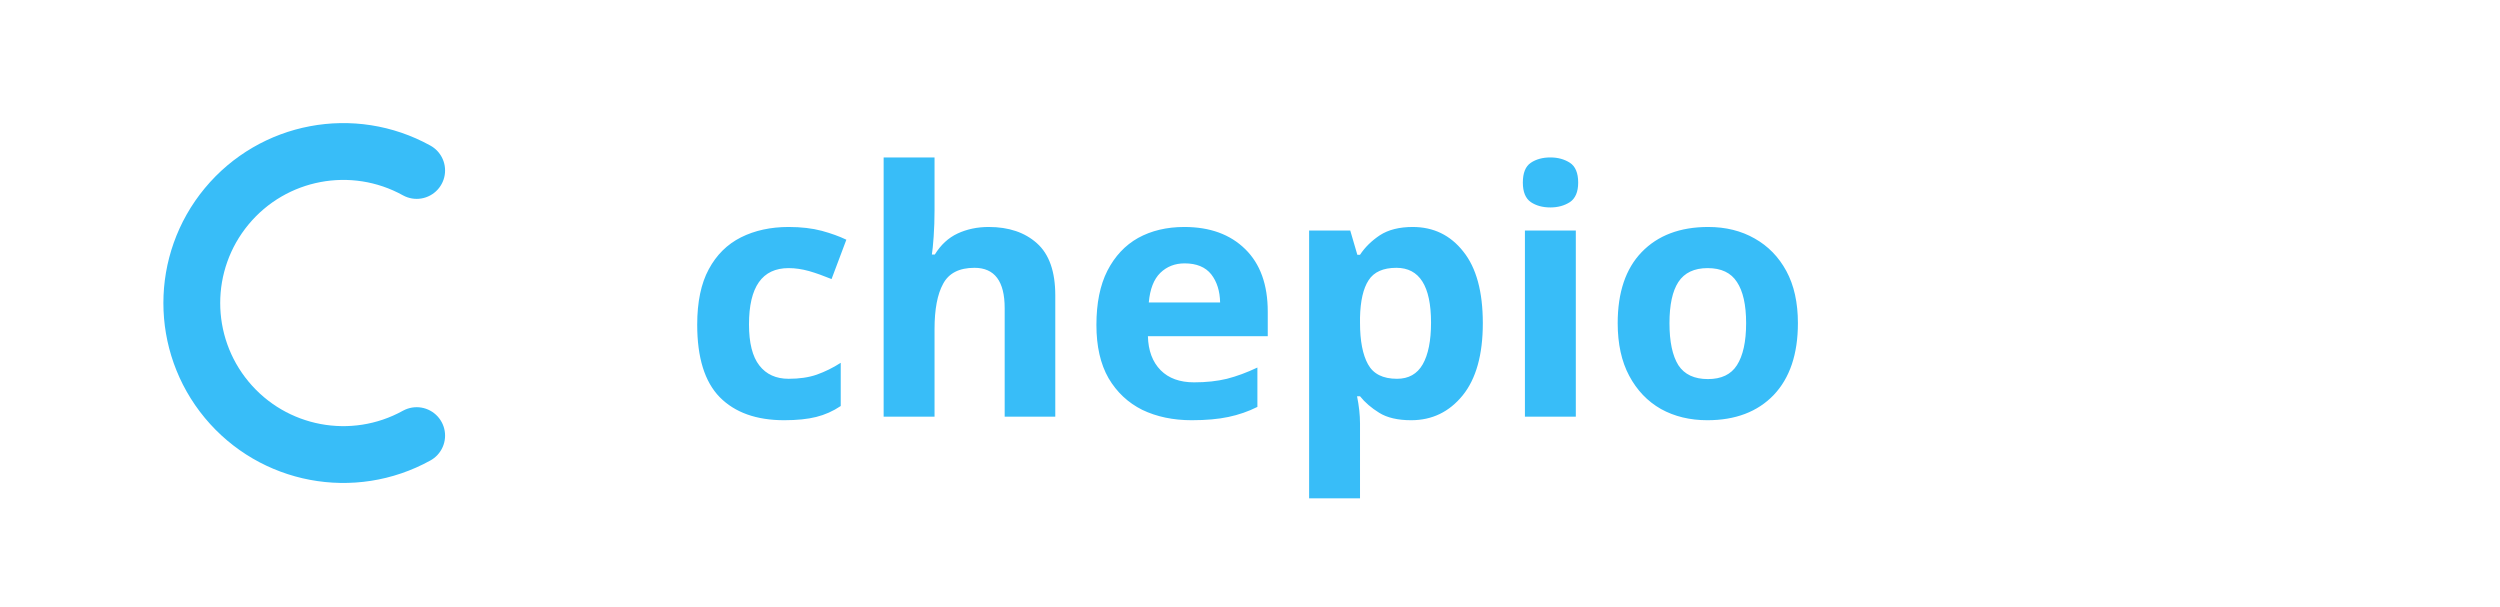
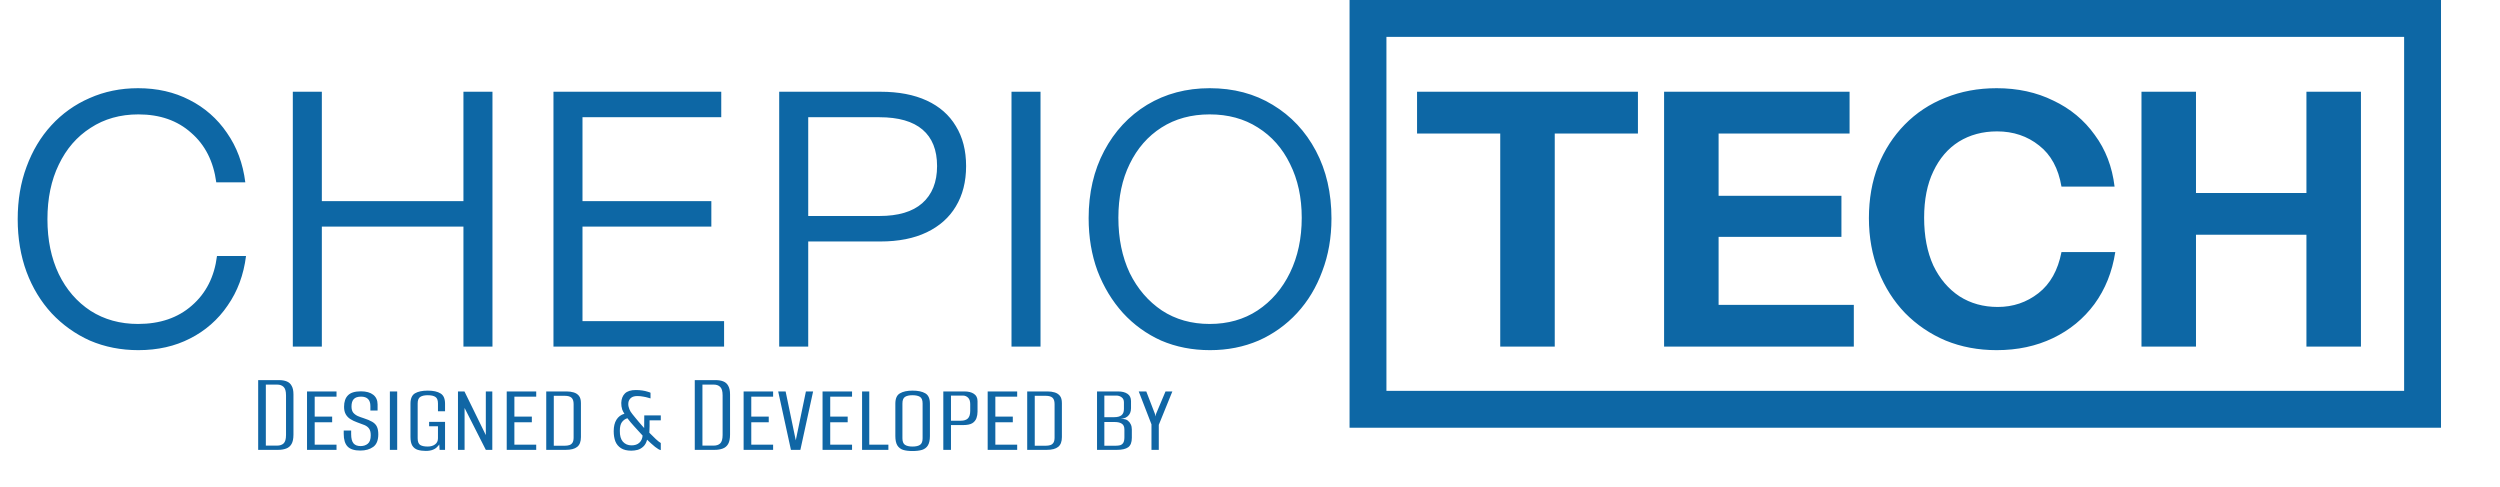
- <svg xmlns="http://www.w3.org/2000/svg" viewBox="0 0 132 32" role="img" aria-label="chepio.tech">
-   <g fill="none" stroke="#38bdf8" stroke-width="3">
-     <path d="M22 9a8 8 0 1 0 0 14" stroke-linecap="round" />
-   </g>
-   <text x="36" y="22" font-family="ui-sans-serif, system-ui, sans-serif" font-size="18" font-weight="600" fill="#38bdf8">chepio</text>
+ <svg xmlns="http://www.w3.org/2000/svg" width="339" height="66" fill="none" viewBox="0 0 339 66">
+   <path fill="#1066a5" d="M35.008 61v-9.456h2.832q.608 0 1.04.176.449.176.672.608.24.415.24 1.152v5.456q0 .816-.256 1.264-.255.448-.736.624-.465.176-1.088.176zm1.04-.576h1.536q.544 0 .864-.288.336-.305.336-1.152v-5.376q0-.848-.336-1.152-.32-.304-.864-.304h-1.536zm5.584.576v-7.92h4v.704h-2.96v2.704h2.368v.768h-2.368v3.04h2.96V61zm7.232.096q-1.2 0-1.728-.544t-.528-1.728v-.448h1.008v.496q0 .864.32 1.248.32.368.96.368.591 0 .976-.32.4-.32.4-1.152 0-.592-.224-.896-.209-.305-.624-.48a16 16 0 0 0-1.024-.384 4.4 4.4 0 0 1-.896-.432 1.84 1.84 0 0 1-.624-.656q-.224-.4-.224-1.008 0-1.024.528-1.552.528-.544 1.76-.544 1.071 0 1.664.464.591.465.592 1.312v.832h-.976v-.624q0-.623-.32-.944t-.944-.32q-.689 0-.992.336-.304.32-.304 1.008 0 .512.224.816.24.288.608.464.367.16.784.288.752.24 1.184.496.448.256.64.656t.192 1.04q0 1.215-.688 1.712-.688.495-1.744.496M52.867 61v-7.92h.992V61zm4.873.144q-.608 0-1.088-.144a1.33 1.33 0 0 1-.736-.56q-.256-.416-.256-1.2v-4.496q0-1.04.608-1.408.624-.368 1.744-.368t1.728.384q.608.368.608 1.392v1.024h-.96v-1.056q0-.655-.336-.88-.336-.24-1.056-.24-.672 0-1.024.24-.336.225-.336.88v4.72q0 .689.352.912.352.208 1.008.208.608 0 .992-.288.4-.289.4-.832V57.8h-1.2v-.592h2.16V61h-.736l-.048-.736a3 3 0 0 1-.128.176l-.128.128q-.208.256-.608.416-.384.16-.96.16M62.101 61v-7.92h.88L65.877 59v-5.92h.88V61h-.88l-2.88-5.68V61zm6.61 0v-7.92h4v.704h-2.96v2.704h2.367v.768H69.75v3.04h2.96V61zm5.359 0v-7.92h2.784q.495 0 .928.128.447.128.72.464t.272.992v4.608q0 .928-.512 1.328-.496.4-1.536.4zm1.024-.56h1.504q.32 0 .592-.08a.77.77 0 0 0 .432-.32q.16-.24.16-.704v-4.544q0-.607-.288-.864-.287-.255-.896-.256h-1.504zm10.509.672q-.864 0-1.392-.336a1.93 1.93 0 0 1-.769-.928q-.223-.592-.223-1.376 0-.96.368-1.552a1.8 1.8 0 0 1 1.087-.816 2.4 2.4 0 0 1-.303-.576 2.8 2.8 0 0 1-.128-.896q.03-.816.496-1.28.48-.465 1.471-.464.496 0 .897.064.415.064.704.16.287.08.4.144v.768a2 2 0 0 0-.337-.096 5 5 0 0 0-.64-.144 4 4 0 0 0-.8-.08q-.527 0-.816.208a1 1 0 0 0-.383.544 1.5 1.5 0 0 0 0 .688q.08.352.272.672.063.112.255.352.193.224.416.512l.48.576q.241.271.416.48.194.208.273.304l.016-1.712h2.24V57h-1.52v.768q0 .288-.016.496 0 .192-.016.416.463.48.88.864.415.384.672.528v.96q-.257-.031-.768-.432a17 17 0 0 1-1.088-.976q-.16.608-.513.928-.336.32-.767.448a3.4 3.4 0 0 1-.864.112m.032-.72q.671 0 1.055-.352.4-.367.448-.976a155 155 0 0 0-1.168-1.28 15 15 0 0 1-.895-1.072q-.465.144-.752.544-.273.384-.272 1.168-.017.975.415 1.472.45.496 1.169.496M94.21 61v-9.456h2.832q.608 0 1.04.176.448.176.672.608.24.415.24 1.152v5.456q0 .816-.256 1.264-.255.448-.736.624-.465.176-1.088.176zm1.04-.576h1.536q.544 0 .864-.288.336-.305.336-1.152v-5.376q0-.848-.336-1.152-.32-.304-.864-.304H95.25zm5.584.576v-7.92h4v.704h-2.96v2.704h2.368v.768h-2.368v3.04h2.96V61zm6.416 0-1.728-7.92h1.008l1.392 6.704h-.032l1.392-6.704h.976L108.531 61zm4.288 0v-7.92h4v.704h-2.96v2.704h2.368v.768h-2.368v3.04h2.96V61zm5.359 0v-7.92h.976v7.216h2.592V61zm6.832.16q-.768 0-1.28-.16a1.43 1.43 0 0 1-.784-.624q-.256-.449-.256-1.248v-4.4q0-1.04.624-1.392.624-.368 1.712-.368 1.104 0 1.728.368t.624 1.392v4.4q0 .816-.272 1.264-.256.431-.784.608-.528.16-1.312.16m0-.608q.704 0 1.04-.24t.336-.88v-4.72q0-.672-.352-.896t-1.024-.224q-.656 0-1.008.224t-.352.896v4.72q0 .64.336.88.352.24 1.024.24m4.184.448v-7.92h2.88q.783 0 1.264.32.496.32.496.992v1.44q0 .449-.144.864a1.34 1.34 0 0 1-.56.688q-.417.256-1.264.256h-1.632V61zm1.04-3.952h1.344q.623 0 .944-.304.32-.32.32-1.024v-.928q0-.576-.288-.864a.98.98 0 0 0-.72-.288h-1.6zM133.929 61v-7.92h4v.704h-2.96v2.704h2.368v.768h-2.368v3.04h2.96V61zm5.36 0v-7.92h2.784q.496 0 .928.128.447.128.72.464t.272.992v4.608q0 .928-.512 1.328-.496.4-1.536.4zm1.023-.56h1.505q.32 0 .592-.08a.77.77 0 0 0 .432-.32q.16-.24.16-.704v-4.544q0-.607-.288-.864-.288-.255-.896-.256h-1.505zm8.445.56v-7.92h2.864q.784 0 1.264.32t.48.992v.96q0 .735-.48 1.12a1.16 1.16 0 0 1-.528.256 6 6 0 0 1-.496.064v-.016q.32 0 .608.064a.93.93 0 0 1 .496.224q.24.192.368.48.144.288.144.688v1.136q0 .912-.496 1.28-.495.352-1.52.352zm.992-.56h1.536q.32 0 .592-.064a.76.76 0 0 0 .432-.32q.16-.255.16-.752v-1.056q0-.56-.336-.784-.335-.24-.992-.24h-1.392zm0-3.872h1.36q.624 0 .96-.256.336-.272.336-.848v-.896q0-.465-.304-.688a1.15 1.15 0 0 0-.736-.24h-1.616zM156.14 61v-3.456l-1.728-4.464h1.024l1.184 3.072.064.32.064-.32 1.296-3.072h.928l-1.84 4.528V61z" />
+   <path fill="#0d67a5" d="M203.432 47V18.104h-11.28V12.44h29.952v5.664h-11.28V47zm22.218 0V12.44h7.392V47zm3.456 0v-5.664h22.272V47zm0-14.88v-5.568h20.592v5.568zm0-14.016V12.44h21.696v5.664zm41.646 29.376q-3.744 0-6.912-1.296a16.9 16.9 0 0 1-5.52-3.744q-2.304-2.4-3.6-5.664-1.296-3.312-1.296-7.2t1.248-7.104q1.296-3.216 3.6-5.568a15.7 15.7 0 0 1 5.52-3.648q3.168-1.296 6.96-1.296 4.272 0 7.68 1.68 3.456 1.632 5.616 4.656 2.208 2.976 2.688 7.008h-7.2q-.624-3.696-3.024-5.568-2.4-1.92-5.712-1.92-2.928 0-5.184 1.392-2.208 1.392-3.456 4.032-1.248 2.592-1.248 6.288 0 3.744 1.248 6.48 1.296 2.688 3.552 4.176 2.256 1.44 5.184 1.44 3.12 0 5.52-1.872t3.12-5.568h7.296q-.624 4.032-2.832 7.056-2.208 2.976-5.616 4.608t-7.632 1.632m19.632-.48V12.44h7.392V47zm22.368 0V12.44h7.392V47zM293.84 26.168h22.272v5.664H293.84zM18.768 47.48q-3.552 0-6.576-1.296a16.2 16.2 0 0 1-5.184-3.696Q4.8 40.088 3.6 36.872q-1.2-3.264-1.2-7.152t1.2-7.104Q4.8 19.352 6.96 17a15.2 15.2 0 0 1 5.184-3.696q3.024-1.344 6.576-1.344 3.888 0 6.96 1.584a13.4 13.4 0 0 1 5.088 4.464q2.016 2.88 2.496 6.72h-3.936q-.576-4.272-3.408-6.72-2.784-2.496-7.152-2.496-3.696 0-6.48 1.824-2.784 1.776-4.32 4.992-1.536 3.168-1.536 7.392t1.536 7.44q1.536 3.168 4.32 4.992 2.784 1.776 6.432 1.776 4.464 0 7.296-2.496 2.88-2.496 3.408-6.72h3.936q-.48 3.84-2.496 6.72a13.4 13.4 0 0 1-5.088 4.464q-3.072 1.584-7.008 1.584M39.706 47V12.44h3.936V47zm23.136 0V12.44h3.936V47zm-21.12-19.728H64.57v3.456H41.722zM75.05 47V12.44h3.936V47zm2.016 0v-3.456h21.12V47zm0-16.272v-3.456h19.392v3.456zm0-14.832V12.44h20.736v3.456zM105.659 47V12.44h13.728q3.696 0 6.288 1.2t3.936 3.456q1.392 2.256 1.392 5.424t-1.392 5.472q-1.344 2.256-3.936 3.504t-6.288 1.248h-10.848v-3.456h10.704q3.84 0 5.808-1.728 2.016-1.776 2.016-5.04t-1.968-4.944-5.856-1.68h-9.648V47zm31.5 0V12.44h3.936V47zm26.924.48q-3.6 0-6.624-1.296a15.8 15.8 0 0 1-5.184-3.744q-2.208-2.448-3.456-5.712-1.2-3.264-1.2-7.152 0-5.136 2.112-9.12t5.808-6.24q3.744-2.256 8.496-2.256 4.848 0 8.544 2.256 3.744 2.256 5.856 6.24t2.112 9.168q0 3.888-1.248 7.152-1.2 3.264-3.408 5.664a15.7 15.7 0 0 1-5.232 3.744q-3.024 1.296-6.576 1.296m-.048-3.552q3.696 0 6.48-1.824 2.832-1.872 4.416-5.136t1.584-7.44q0-4.128-1.584-7.296-1.536-3.168-4.368-4.944-2.784-1.776-6.528-1.776t-6.528 1.776-4.32 4.944q-1.536 3.12-1.536 7.296 0 4.224 1.536 7.488 1.584 3.216 4.368 5.088 2.784 1.824 6.48 1.824" />
+   <path stroke="#0d67a5" stroke-width="5" d="M185.5 2.5h143v53h-143z" />
</svg>
